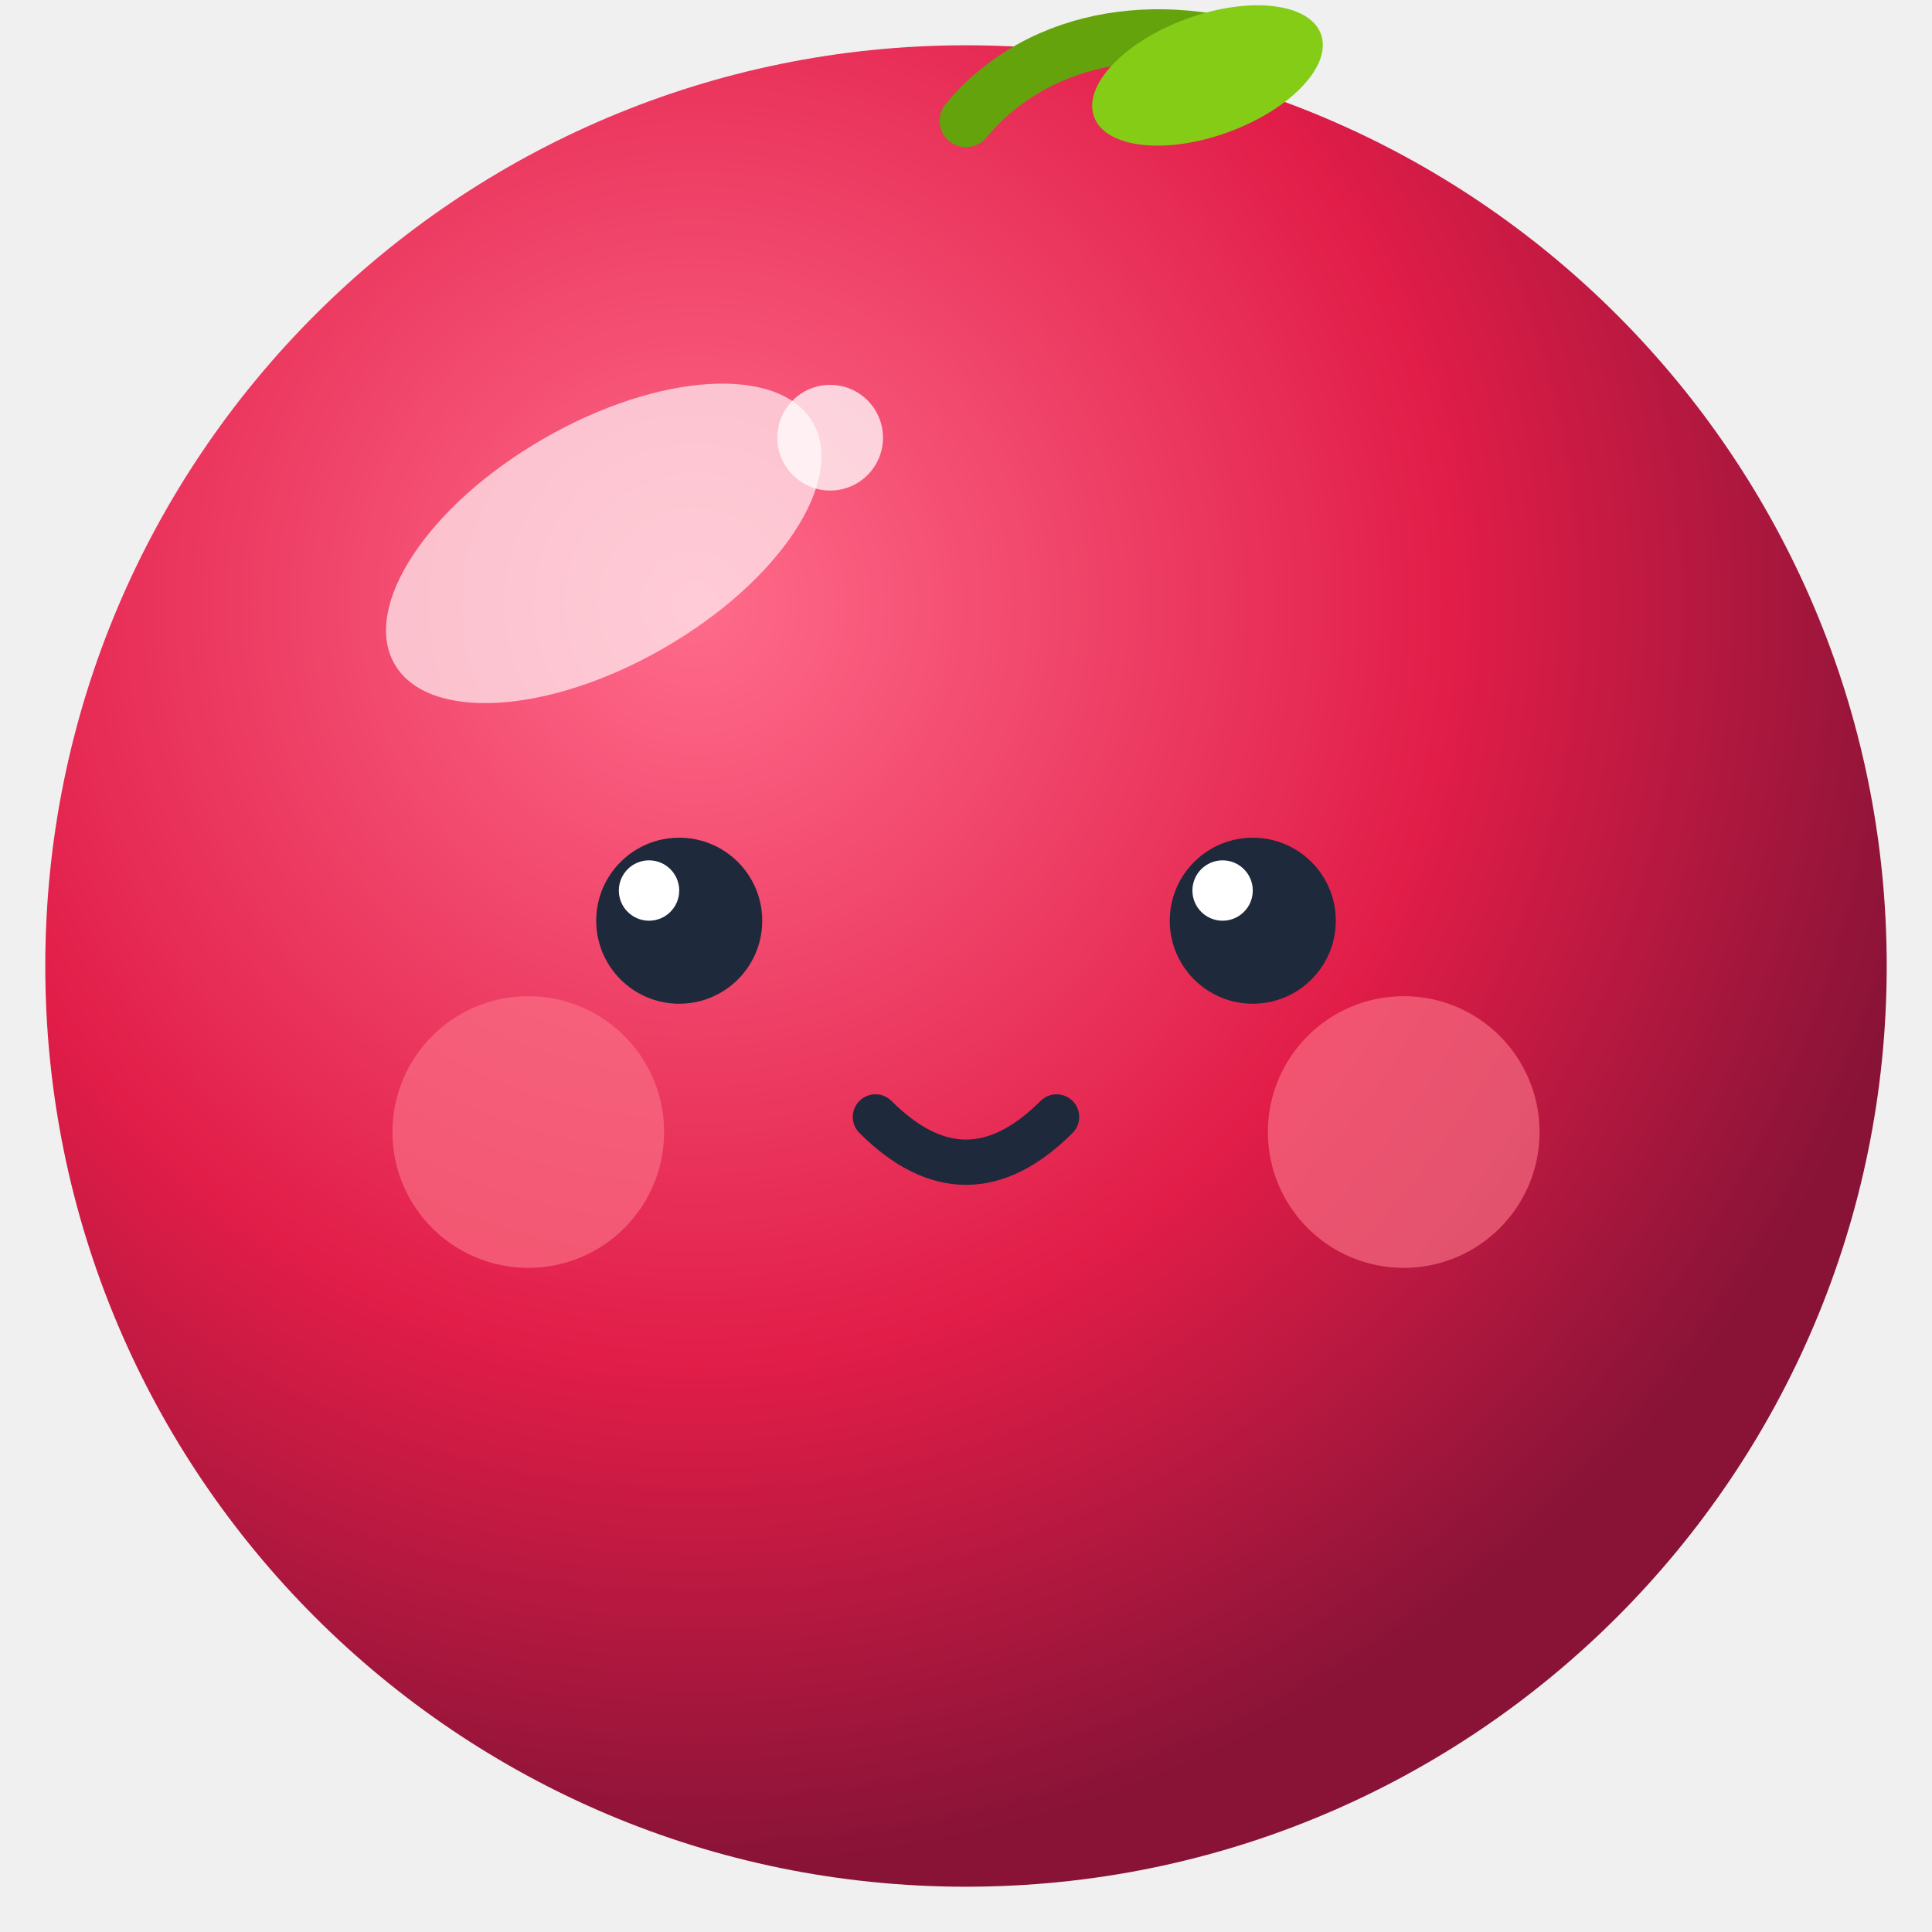
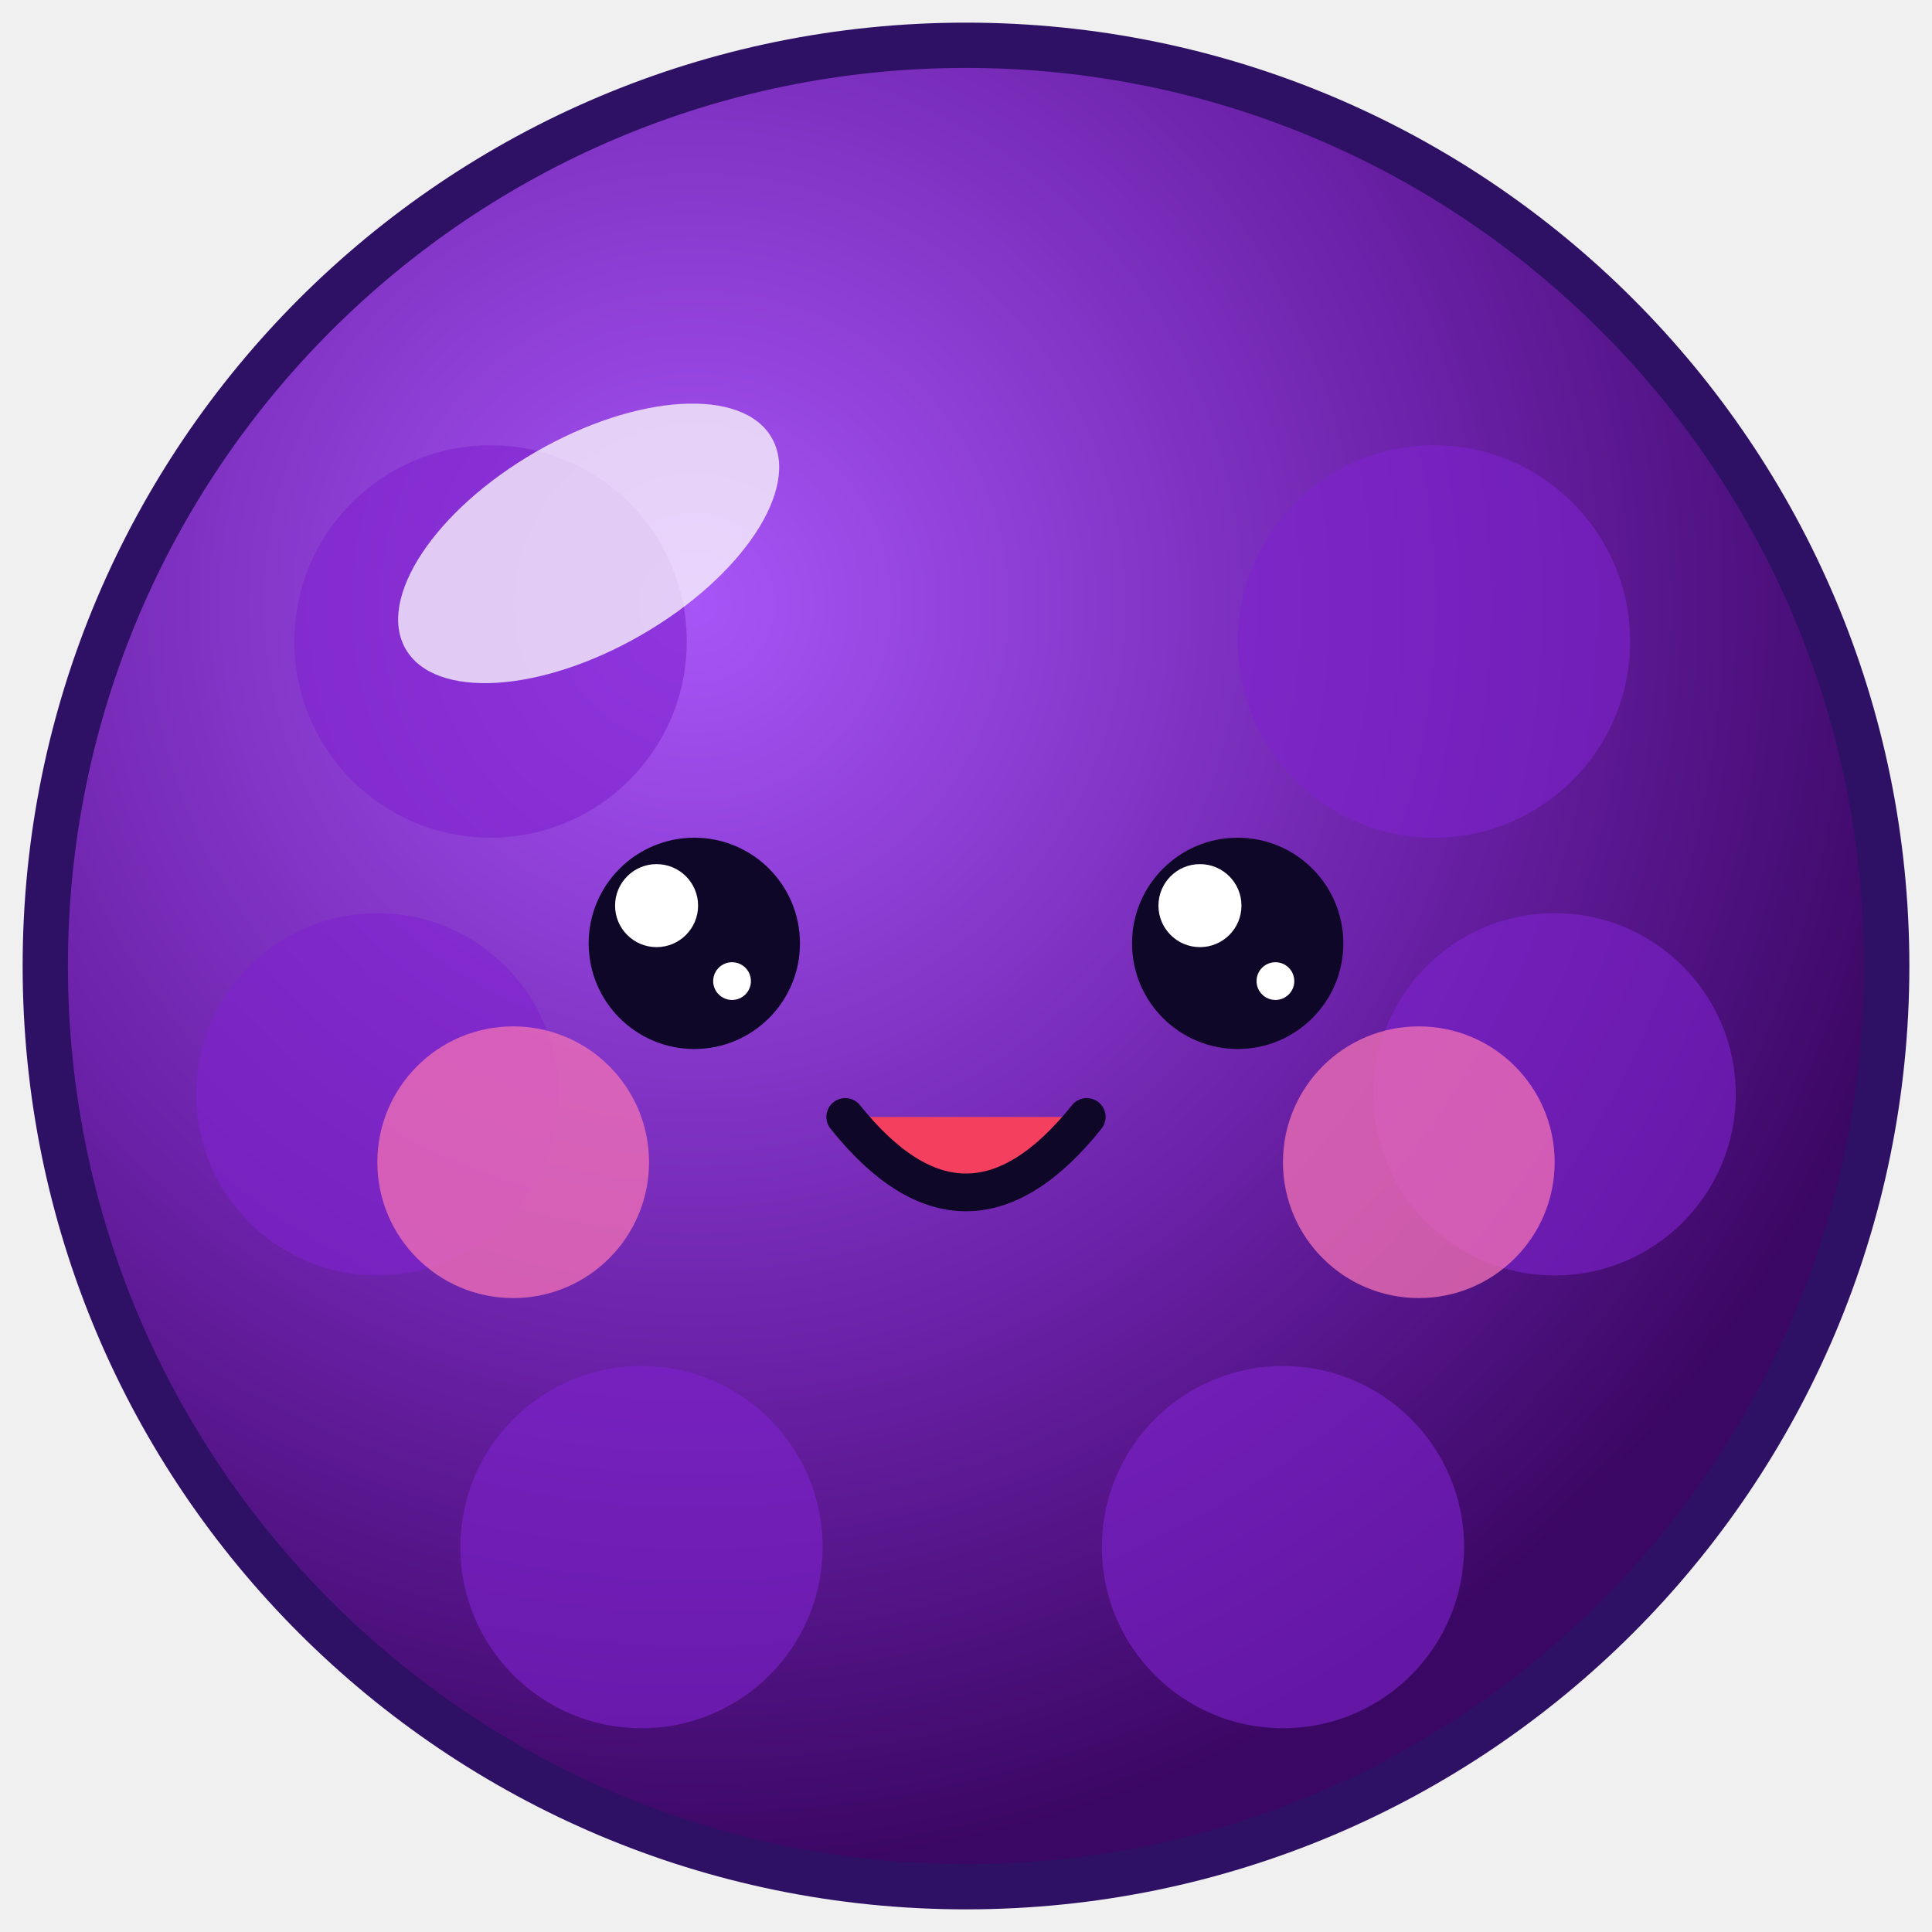
<svg xmlns="http://www.w3.org/2000/svg" viewBox="0 0 256 256" width="256" height="256">
  <defs>
-     <radialGradient id="cherryGrad" cx="35%" cy="30%" r="70%">
-       <stop offset="0%" stop-color="#ff6b8b" />
-       <stop offset="60%" stop-color="#e11d48" />
-       <stop offset="100%" stop-color="#881337" />
+     <radialGradient id="berryGrad" cx="35%" cy="30%" r="70%">
+       <stop offset="0%" stop-color="#a855f7" />
+       <stop offset="60%" stop-color="#6b21a8" />
+       <stop offset="100%" stop-color="#3b0764" />
    </radialGradient>
  </defs>
-   <circle cx="128" cy="128" r="122" fill="url(#cherryGrad)" />
-   <ellipse cx="80" cy="72" rx="32" ry="16" fill="#ffffff" opacity="0.65" transform="rotate(-30 80 72)" />
-   <circle cx="110" cy="58" r="7" fill="#ffffff" opacity="0.75" />
-   <path d="M128,16 C138,4 155,2 170,8" fill="none" stroke="#65a30d" stroke-width="7" stroke-linecap="round" />
-   <ellipse cx="160" cy="10" rx="16" ry="8" fill="#84cc16" transform="rotate(-20 160 10)" />
-   <circle cx="70" cy="150" r="18" fill="#fb7185" opacity="0.65" />
-   <circle cx="186" cy="150" r="18" fill="#fb7185" opacity="0.65" />
-   <circle cx="90" cy="122" r="11" fill="#1e293b" />
-   <circle cx="86" cy="118" r="4" fill="#ffffff" />
-   <circle cx="166" cy="122" r="11" fill="#1e293b" />
-   <circle cx="162" cy="118" r="4" fill="#ffffff" />
-   <path d="M116,148 Q128,160 140,148" fill="none" stroke="#1e293b" stroke-width="6" stroke-linecap="round" />
+   <circle cx="128" cy="128" r="122" fill="url(#berryGrad)" stroke="#2e1065" stroke-width="6" />
+   <circle cx="65" cy="85" r="26" fill="#7e22ce" opacity="0.6" />
+   <circle cx="190" cy="85" r="26" fill="#7e22ce" opacity="0.6" />
+   <circle cx="50" cy="145" r="24" fill="#7e22ce" opacity="0.6" />
+   <circle cx="206" cy="145" r="24" fill="#7e22ce" opacity="0.6" />
+   <circle cx="85" cy="205" r="24" fill="#7e22ce" opacity="0.6" />
+   <circle cx="170" cy="205" r="24" fill="#7e22ce" opacity="0.6" />
+   <ellipse cx="78" cy="72" rx="28" ry="14" fill="#ffffff" opacity="0.75" transform="rotate(-30 78 72)" />
+   <circle cx="68" cy="154" r="18" fill="#f472b6" opacity="0.75" />
+   <circle cx="188" cy="154" r="18" fill="#f472b6" opacity="0.75" />
+   <circle cx="92" cy="125" r="14" fill="#0f0728" />
+   <circle cx="87" cy="120" r="5.5" fill="#ffffff" />
+   <circle cx="97" cy="130" r="2.5" fill="#ffffff" />
+   <circle cx="164" cy="125" r="14" fill="#0f0728" />
+   <circle cx="159" cy="120" r="5.5" fill="#ffffff" />
+   <circle cx="169" cy="130" r="2.5" fill="#ffffff" />
+   <path d="M112,148 Q128,168 144,148" fill="#f43f5e" stroke="#0f0728" stroke-width="5" stroke-linecap="round" />
</svg>
